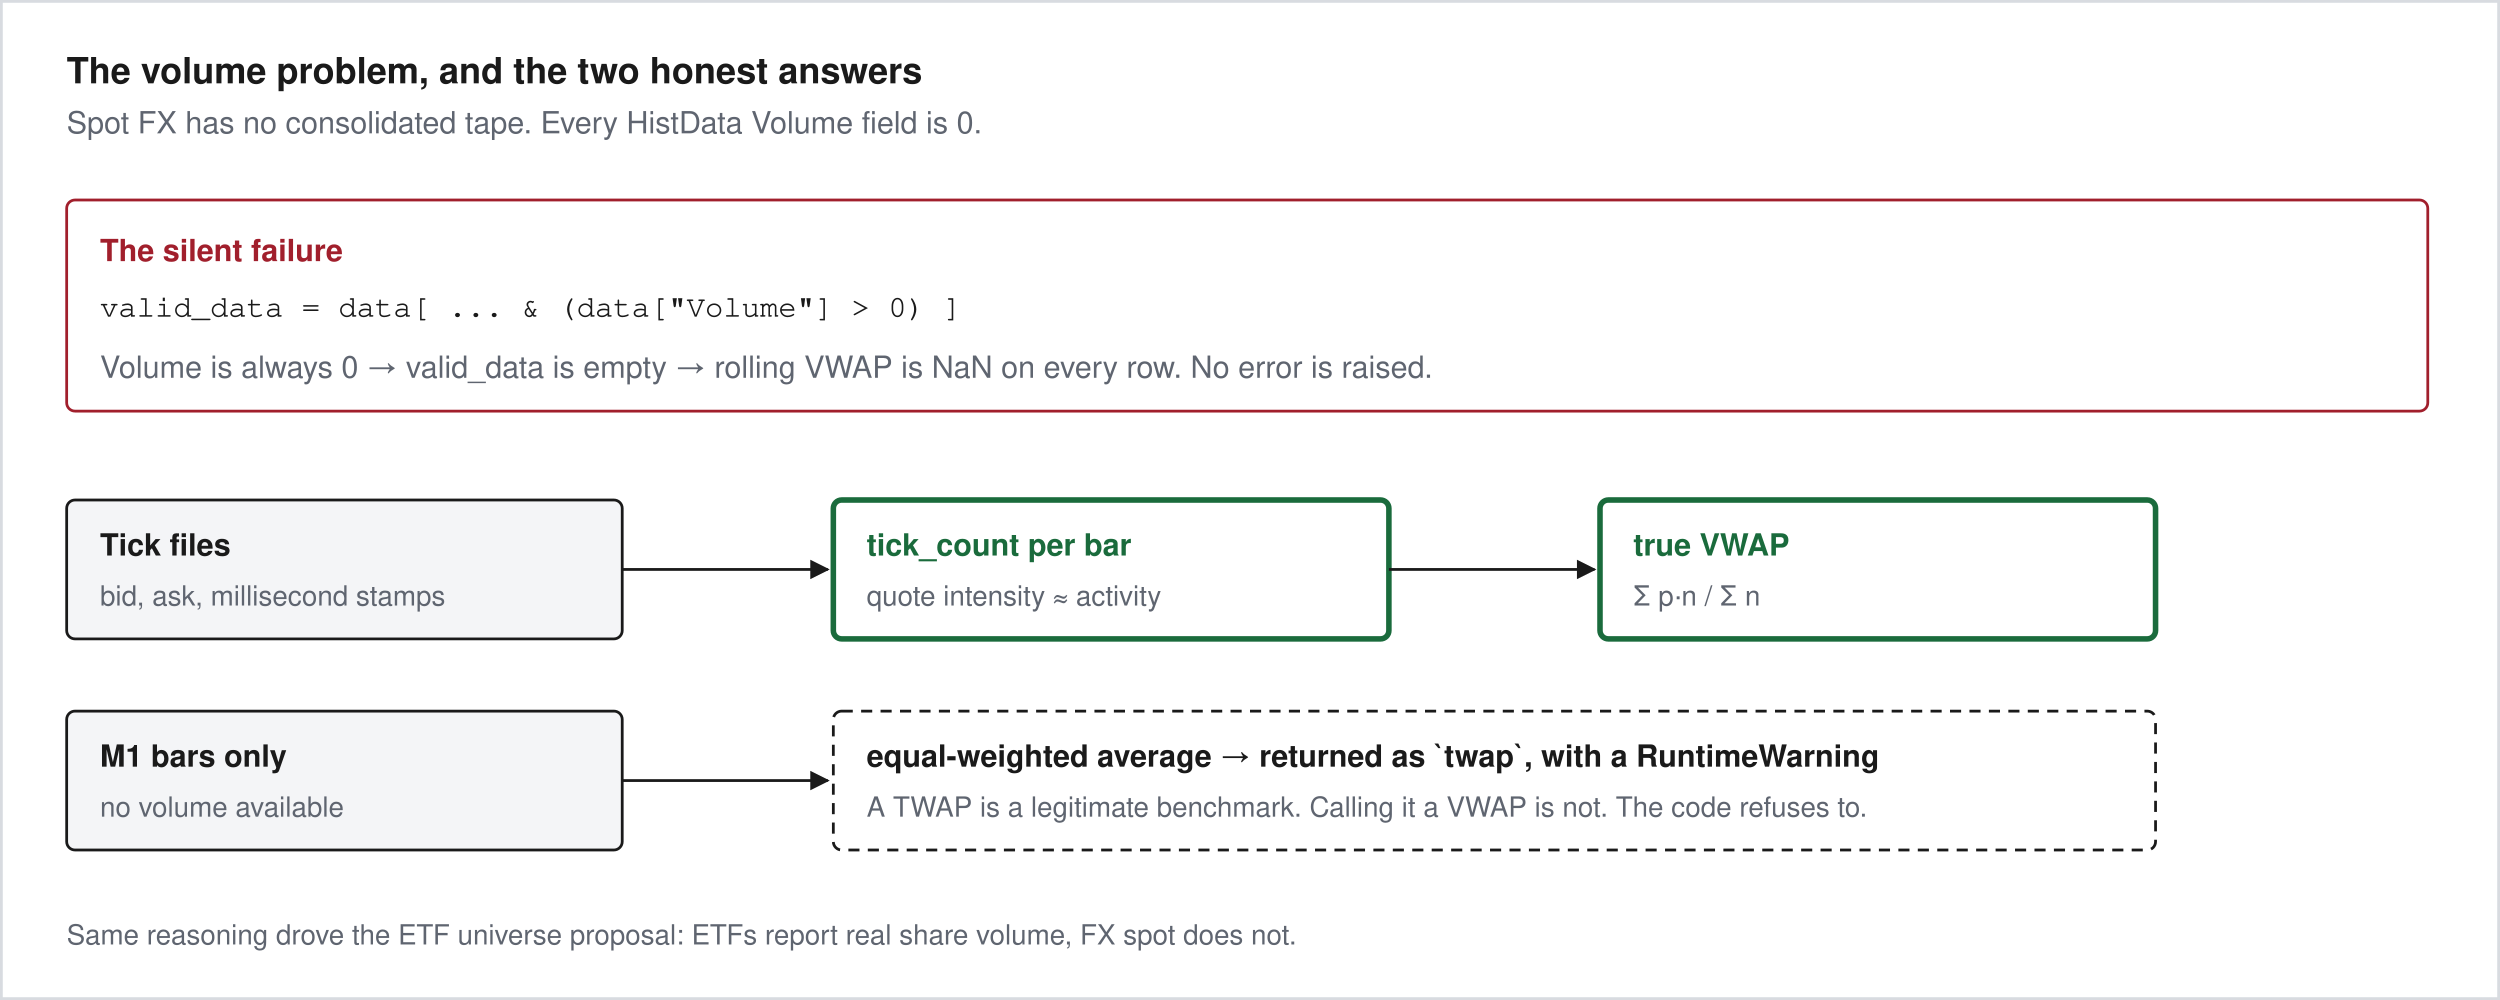
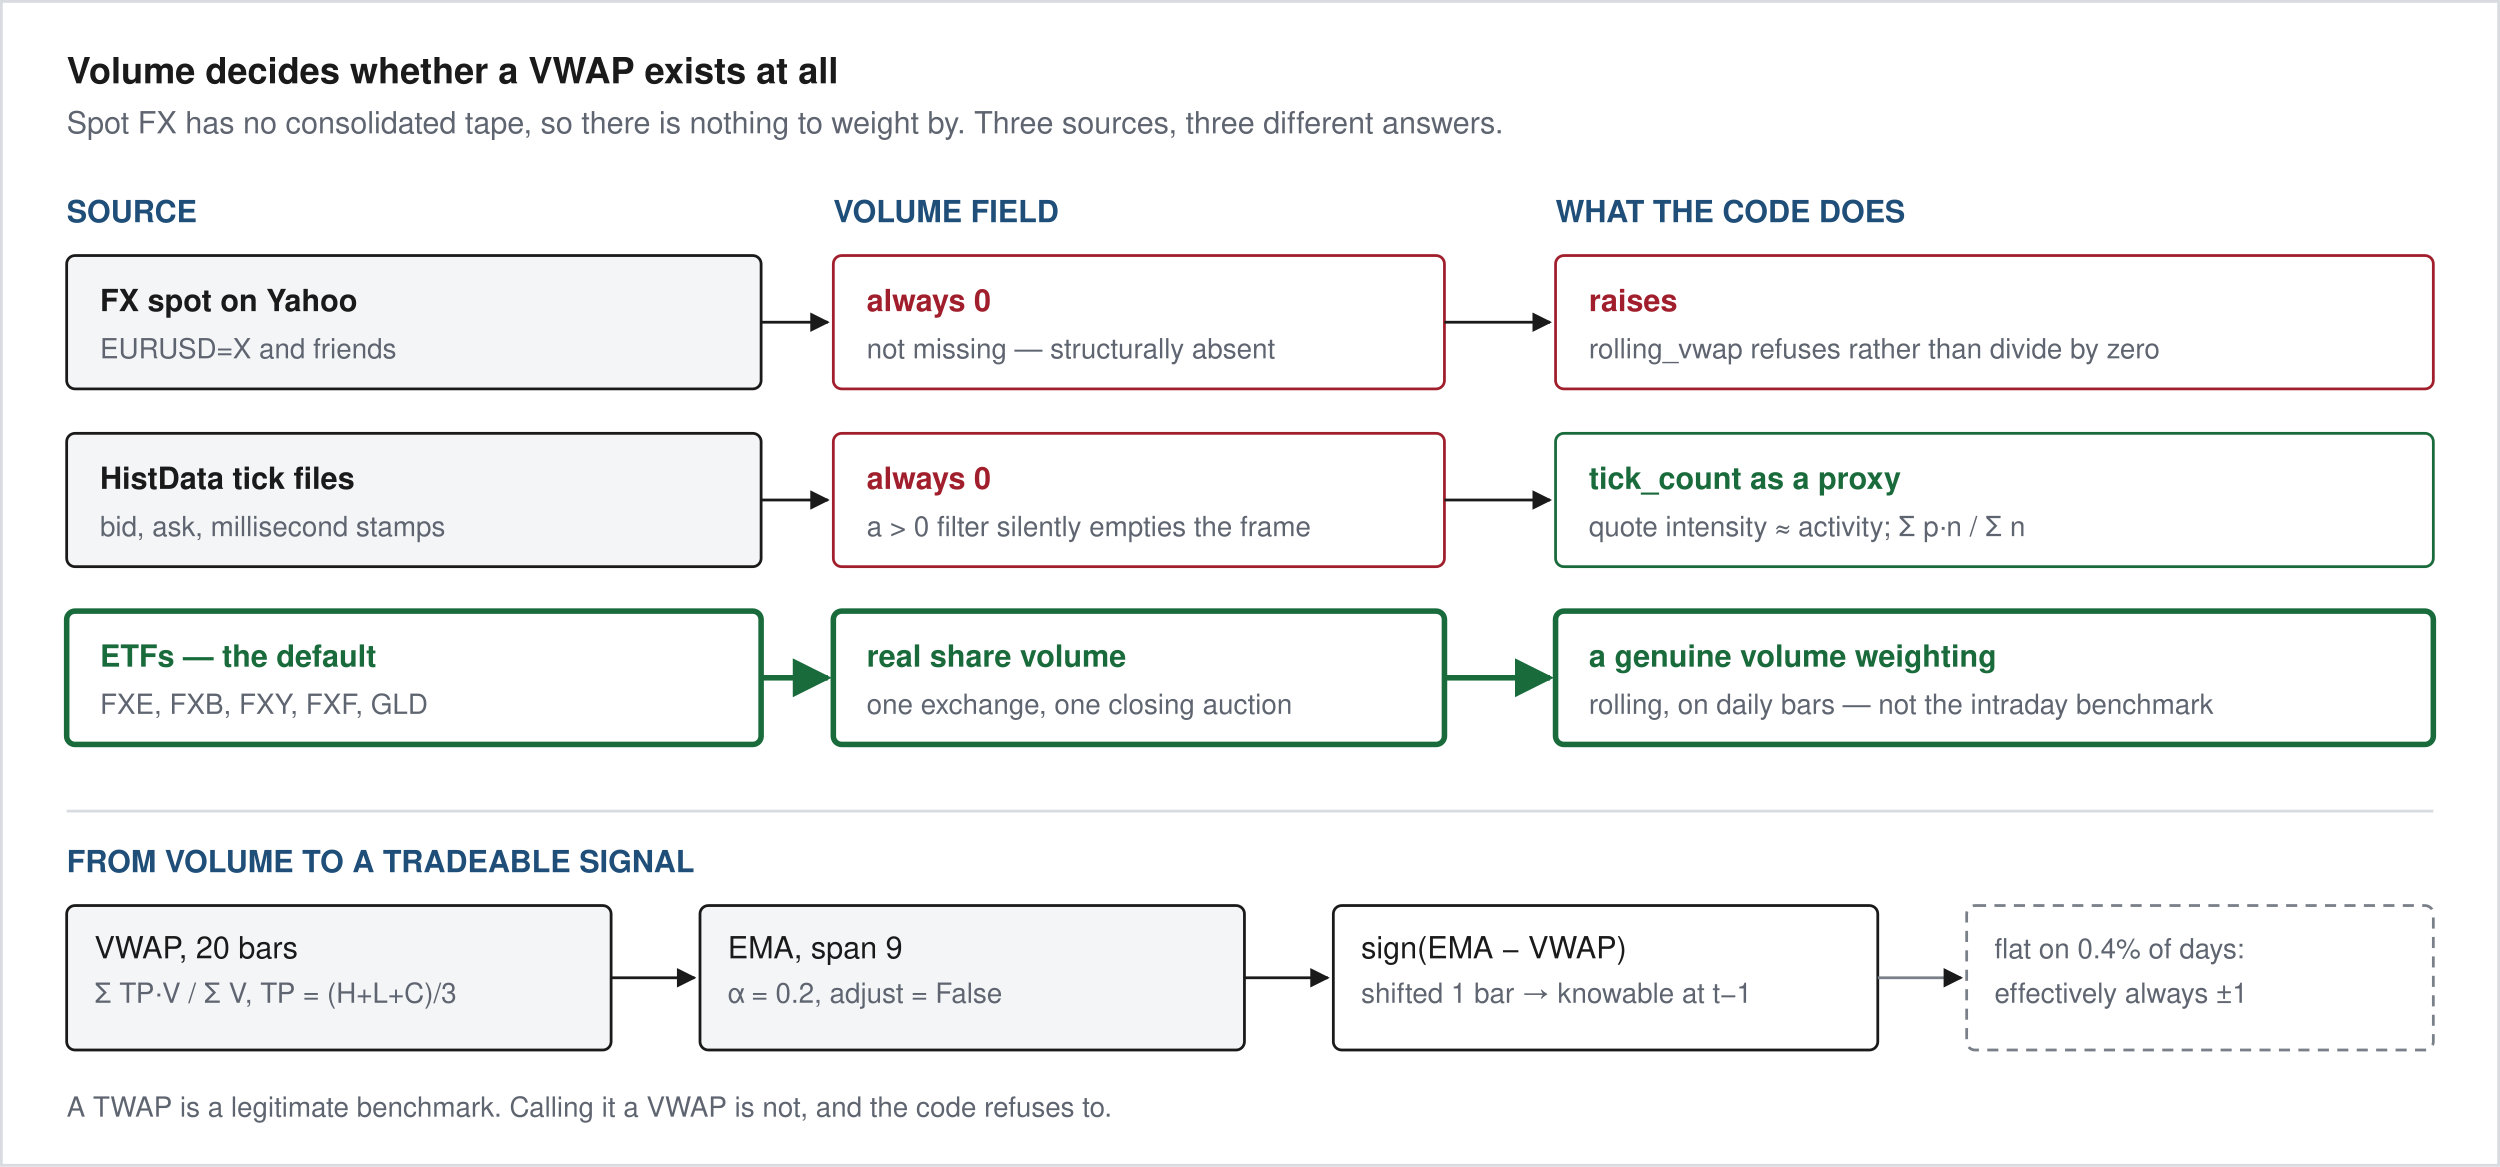
- <svg xmlns="http://www.w3.org/2000/svg" viewBox="0 0 900 360" width="900" height="360" role="img" aria-label="HistData reports zero volume, so a volume-weighted VWAP filter discards every row; tick counts restore a real VWAP and M1 bars fall back to a TWAP that is labelled as such.">
+ <svg xmlns="http://www.w3.org/2000/svg" viewBox="0 0 900 420" width="900" height="420" role="img" aria-label="Volume by source: FX spot on Yahoo reports zero and the VWAP is refused; HistData tick files supply a tick-count proxy; ETFs report real share volume, which is the default path feeding the twenty-day VWAP, its nine-period EMA and a signal shifted one bar.">
  <defs>
-     <marker id="a6" viewBox="0 0 10 10" refX="9" refY="5" markerWidth="7" markerHeight="7" orient="auto-start-reverse">
+     <marker id="v6" viewBox="0 0 10 10" refX="9" refY="5" markerWidth="7" markerHeight="7" orient="auto-start-reverse">
      <path d="M0,0 L10,5 L0,10 z" fill="#1a1a1a" />
    </marker>
+     <marker id="v6g" viewBox="0 0 10 10" refX="9" refY="5" markerWidth="7" markerHeight="7" orient="auto-start-reverse">
+       <path d="M0,0 L10,5 L0,10 z" fill="#1a6b3c" />
+     </marker>
  </defs>
-   <rect width="900" height="360" fill="#ffffff" />
-   <rect x="0.5" y="0.5" width="899" height="359" fill="none" stroke="#d8dbe0" />
+   <rect width="900" height="420" fill="#ffffff" />
+   <rect x="0.5" y="0.5" width="899" height="419" fill="none" stroke="#d8dbe0" />
  <g font-family="Helvetica, Arial, sans-serif" font-size="12" fill="#1a1a1a">
-     <text x="24" y="30" font-size="13" font-weight="bold">The volume problem, and the two honest answers</text>
-     <text x="24" y="48" font-size="11" fill="#5f6570">Spot FX has no consolidated tape. Every HistData Volume field is 0.</text>
-     <rect x="24" y="72" width="850" height="76" rx="3" fill="#ffffff" stroke="#a11f2c" />
-     <text x="36" y="94" font-size="11" font-weight="bold" fill="#a11f2c">The silent failure</text>
-     <text x="36" y="114" font-size="11" font-family="Courier, monospace">valid_data = data[ ... &amp; (data["Volume"] &gt; 0) ]</text>
-     <text x="36" y="136" font-size="11" fill="#5f6570">Volume is always 0 → valid_data is empty → rolling VWAP is NaN on every row. No error is raised.</text>
-     <rect x="24" y="180" width="200" height="50" rx="3" fill="#f4f5f7" stroke="#1a1a1a" />
-     <text x="36" y="200" font-size="11" font-weight="bold">Tick files</text>
-     <text x="36" y="218" font-size="10" fill="#5f6570">bid, ask, millisecond stamps</text>
-     <rect x="300" y="180" width="200" height="50" rx="3" fill="#ffffff" stroke="#1a6b3c" stroke-width="2" />
-     <text x="312" y="200" font-size="11" font-weight="bold" fill="#1a6b3c">tick_count per bar</text>
-     <text x="312" y="218" font-size="10" fill="#5f6570">quote intensity ≈ activity</text>
-     <rect x="576" y="180" width="200" height="50" rx="3" fill="#ffffff" stroke="#1a6b3c" stroke-width="2" />
-     <text x="588" y="200" font-size="11" font-weight="bold" fill="#1a6b3c">true VWAP</text>
-     <text x="588" y="218" font-size="10" fill="#5f6570">Σ p·n / Σ n</text>
-     <line x1="224" y1="205" x2="298" y2="205" stroke="#1a1a1a" marker-end="url(#a6)" />
-     <line x1="500" y1="205" x2="574" y2="205" stroke="#1a1a1a" marker-end="url(#a6)" />
-     <rect x="24" y="256" width="200" height="50" rx="3" fill="#f4f5f7" stroke="#1a1a1a" />
-     <text x="36" y="276" font-size="11" font-weight="bold">M1 bars only</text>
-     <text x="36" y="294" font-size="10" fill="#5f6570">no volume available</text>
-     <rect x="300" y="256" width="476" height="50" rx="3" fill="#ffffff" stroke="#1a1a1a" stroke-dasharray="4 3" />
-     <text x="312" y="276" font-size="11" font-weight="bold">equal-weighted average → returned as `twap`, with a RuntimeWarning</text>
-     <text x="312" y="294" font-size="10" fill="#5f6570">A TWAP is a legitimate benchmark. Calling it a VWAP is not. The code refuses to.</text>
-     <line x1="224" y1="281" x2="298" y2="281" stroke="#1a1a1a" marker-end="url(#a6)" />
-     <text x="24" y="340" font-size="10" fill="#5f6570">Same reasoning drove the ETF universe proposal: ETFs report real share volume, FX spot does not.</text>
+     <text x="24" y="30" font-size="13" font-weight="bold">Volume decides whether a VWAP exists at all</text>
+     <text x="24" y="48" font-size="11" fill="#5f6570">Spot FX has no consolidated tape, so there is nothing to weight by. Three sources, three different answers.</text>
+     <text x="24" y="80" font-size="11" font-weight="bold" fill="#1f4e79">SOURCE</text>
+     <text x="300" y="80" font-size="11" font-weight="bold" fill="#1f4e79">VOLUME FIELD</text>
+     <text x="560" y="80" font-size="11" font-weight="bold" fill="#1f4e79">WHAT THE CODE DOES</text>
+     <rect x="24" y="92" width="250" height="48" rx="3" fill="#f4f5f7" stroke="#1a1a1a" />
+     <text x="36" y="112" font-size="11" font-weight="bold">FX spot on Yahoo</text>
+     <text x="36" y="129" font-size="10" fill="#5f6570">EURUSD=X and friends</text>
+     <rect x="300" y="92" width="220" height="48" rx="3" fill="#ffffff" stroke="#a11f2c" />
+     <text x="312" y="112" font-size="11" font-weight="bold" fill="#a11f2c">always 0</text>
+     <text x="312" y="129" font-size="10" fill="#5f6570">not missing — structurally absent</text>
+     <rect x="560" y="92" width="316" height="48" rx="3" fill="#ffffff" stroke="#a11f2c" />
+     <text x="572" y="112" font-size="11" font-weight="bold" fill="#a11f2c">raises</text>
+     <text x="572" y="129" font-size="10" fill="#5f6570">rolling_vwap refuses rather than divide by zero</text>
+     <rect x="24" y="156" width="250" height="48" rx="3" fill="#f4f5f7" stroke="#1a1a1a" />
+     <text x="36" y="176" font-size="11" font-weight="bold">HistData tick files</text>
+     <text x="36" y="193" font-size="10" fill="#5f6570">bid, ask, millisecond stamps</text>
+     <rect x="300" y="156" width="220" height="48" rx="3" fill="#ffffff" stroke="#a11f2c" />
+     <text x="312" y="176" font-size="11" font-weight="bold" fill="#a11f2c">always 0</text>
+     <text x="312" y="193" font-size="10" fill="#5f6570">a &gt; 0 filter silently empties the frame</text>
+     <rect x="560" y="156" width="316" height="48" rx="3" fill="#ffffff" stroke="#1a6b3c" />
+     <text x="572" y="176" font-size="11" font-weight="bold" fill="#1a6b3c">tick_count as a proxy</text>
+     <text x="572" y="193" font-size="10" fill="#5f6570">quote intensity ≈ activity;  Σ p·n / Σ n</text>
+     <rect x="24" y="220" width="250" height="48" rx="3" fill="#ffffff" stroke="#1a6b3c" stroke-width="2" />
+     <text x="36" y="240" font-size="11" font-weight="bold" fill="#1a6b3c">ETFs — the default</text>
+     <text x="36" y="257" font-size="10" fill="#5f6570">FXE, FXB, FXY, FXF, GLD</text>
+     <rect x="300" y="220" width="220" height="48" rx="3" fill="#ffffff" stroke="#1a6b3c" stroke-width="2" />
+     <text x="312" y="240" font-size="11" font-weight="bold" fill="#1a6b3c">real share volume</text>
+     <text x="312" y="257" font-size="10" fill="#5f6570">one exchange, one closing auction</text>
+     <rect x="560" y="220" width="316" height="48" rx="3" fill="#ffffff" stroke="#1a6b3c" stroke-width="2" />
+     <text x="572" y="240" font-size="11" font-weight="bold" fill="#1a6b3c">a genuine volume weighting</text>
+     <text x="572" y="257" font-size="10" fill="#5f6570">rolling, on daily bars — not the intraday benchmark</text>
+     <line x1="274" y1="116" x2="298" y2="116" stroke="#1a1a1a" marker-end="url(#v6)" />
+     <line x1="520" y1="116" x2="558" y2="116" stroke="#1a1a1a" marker-end="url(#v6)" />
+     <line x1="274" y1="180" x2="298" y2="180" stroke="#1a1a1a" marker-end="url(#v6)" />
+     <line x1="520" y1="180" x2="558" y2="180" stroke="#1a1a1a" marker-end="url(#v6)" />
+     <line x1="274" y1="244" x2="298" y2="244" stroke="#1a6b3c" stroke-width="2" marker-end="url(#v6g)" />
+     <line x1="520" y1="244" x2="558" y2="244" stroke="#1a6b3c" stroke-width="2" marker-end="url(#v6g)" />
+     <line x1="24" y1="292" x2="876" y2="292" stroke="#d8dbe0" />
+     <text x="24" y="314" font-size="11" font-weight="bold" fill="#1f4e79">FROM VOLUME TO A TRADEABLE SIGNAL</text>
+     <rect x="24" y="326" width="196" height="52" rx="3" fill="#f4f5f7" stroke="#1a1a1a" />
+     <text x="34" y="345" font-size="11">VWAP, 20 bars</text>
+     <text x="34" y="361" font-size="10" fill="#5f6570">Σ TP·V / Σ V,  TP = (H+L+C)/3</text>
+     <rect x="252" y="326" width="196" height="52" rx="3" fill="#f4f5f7" stroke="#1a1a1a" />
+     <text x="262" y="345" font-size="11">EMA, span 9</text>
+     <text x="262" y="361" font-size="10" fill="#5f6570">α = 0.2,  adjust = False</text>
+     <rect x="480" y="326" width="196" height="52" rx="3" fill="#ffffff" stroke="#1a1a1a" />
+     <text x="490" y="345" font-size="11">sign(EMA − VWAP)</text>
+     <text x="490" y="361" font-size="10" fill="#5f6570">shifted 1 bar → knowable at t−1</text>
+     <rect x="708" y="326" width="168" height="52" rx="3" fill="#ffffff" stroke="#7a8089" stroke-dasharray="4 3" />
+     <text x="718" y="345" font-size="10" fill="#5f6570">flat on 0.4% of days:</text>
+     <text x="718" y="361" font-size="10" fill="#5f6570">effectively always ±1</text>
+     <line x1="220" y1="352" x2="250" y2="352" stroke="#1a1a1a" marker-end="url(#v6)" />
+     <line x1="448" y1="352" x2="478" y2="352" stroke="#1a1a1a" marker-end="url(#v6)" />
+     <line x1="676" y1="352" x2="706" y2="352" stroke="#7a8089" marker-end="url(#v6)" />
+     <text x="24" y="402" font-size="10" fill="#5f6570">A TWAP is a legitimate benchmark. Calling it a VWAP is not, and the code refuses to.</text>
  </g>
</svg>
